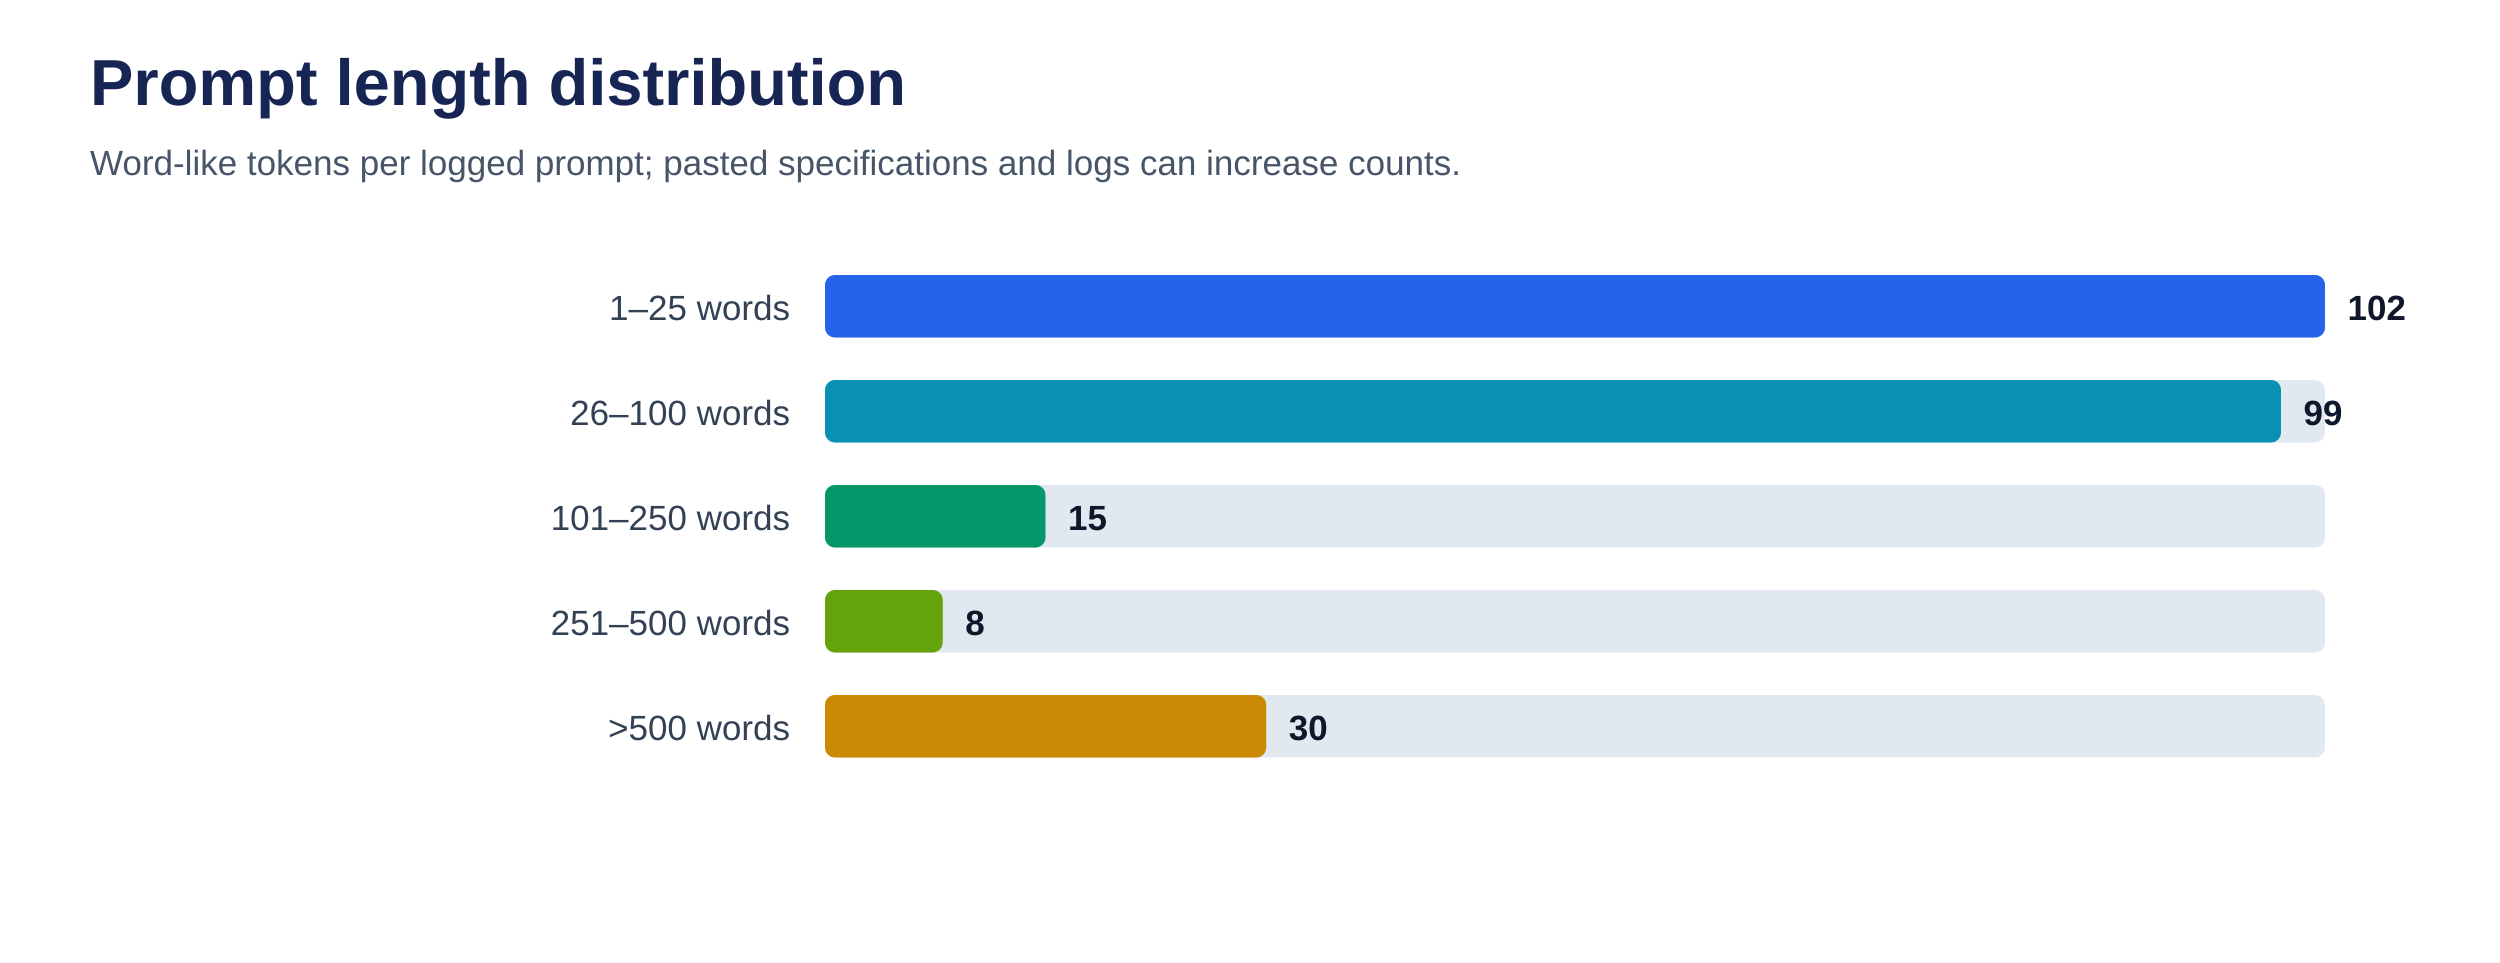
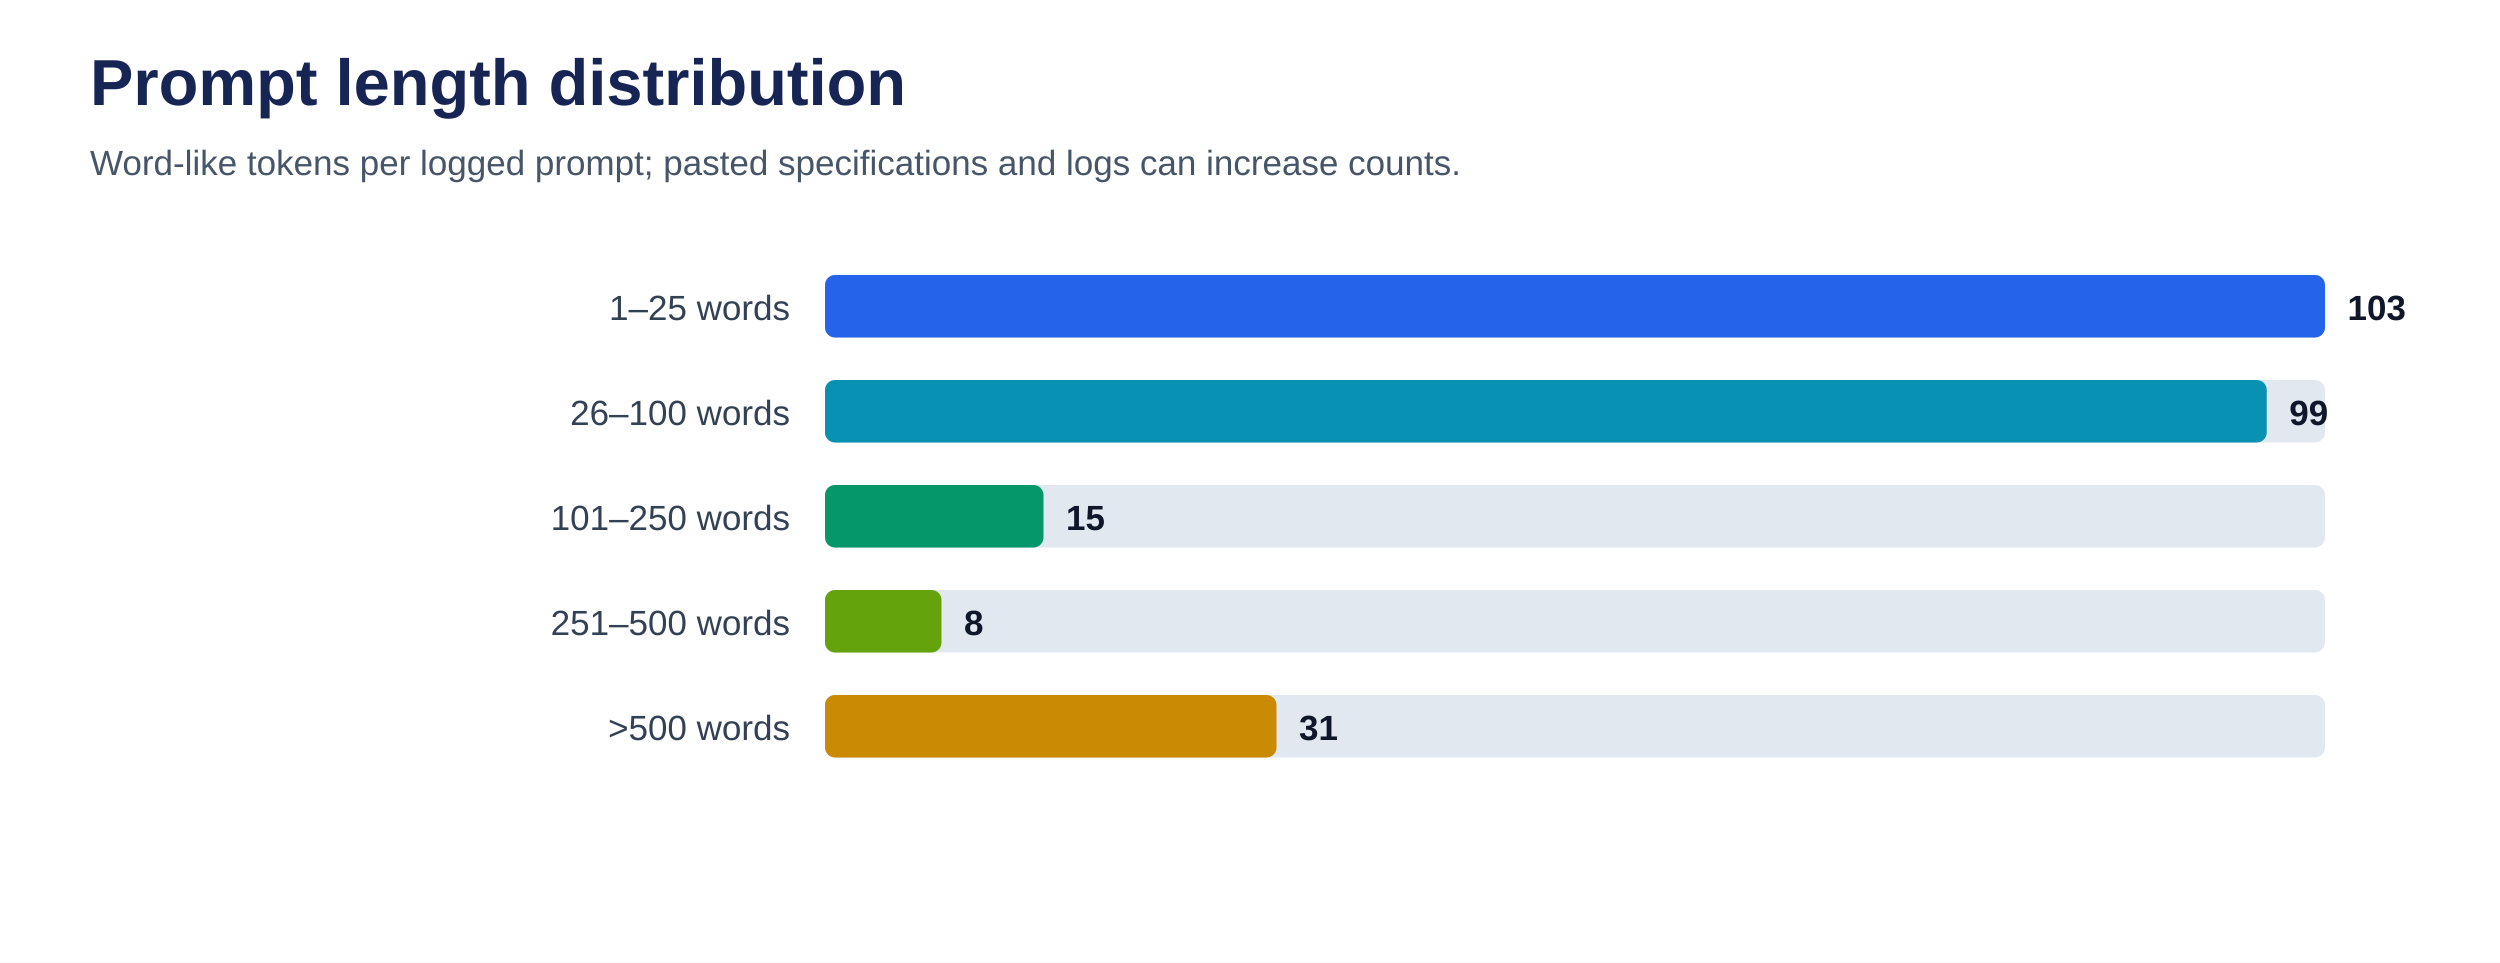
<svg xmlns="http://www.w3.org/2000/svg" viewBox="0 0 1000 385" role="img" aria-labelledby="title desc">
  <rect width="100%" height="100%" fill="#ffffff" />
  <text x="36" y="42" font-family="Arial, sans-serif" font-size="26" font-weight="700" fill="#172554">Prompt length distribution</text>
  <text x="36" y="70" font-family="Arial, sans-serif" font-size="14" fill="#475569">Word-like tokens per logged prompt; pasted specifications and logs can increase counts.</text>
  <text x="316" y="128" text-anchor="end" font-family="Arial, sans-serif" font-size="14" fill="#334155">1–25 words</text>
  <rect x="330" y="110" width="600" height="25" rx="4" fill="#e2e8f0" />
  <rect x="330" y="110" width="600.0" height="25" rx="4" fill="#2563eb" />
-   <text x="939.0" y="128" font-family="Arial, sans-serif" font-size="14" font-weight="700" fill="#0f172a">102</text>
+   <text x="939.0" y="128" font-family="Arial, sans-serif" font-size="14" font-weight="700" fill="#0f172a">103</text>
  <text x="316" y="170" text-anchor="end" font-family="Arial, sans-serif" font-size="14" fill="#334155">26–100 words</text>
  <rect x="330" y="152" width="600" height="25" rx="4" fill="#e2e8f0" />
-   <rect x="330" y="152" width="582.4" height="25" rx="4" fill="#0891b2" />
-   <text x="921.4" y="170" font-family="Arial, sans-serif" font-size="14" font-weight="700" fill="#0f172a">99</text>
+   <rect x="330" y="152" width="576.7" height="25" rx="4" fill="#0891b2" />
+   <text x="915.7" y="170" font-family="Arial, sans-serif" font-size="14" font-weight="700" fill="#0f172a">99</text>
  <text x="316" y="212" text-anchor="end" font-family="Arial, sans-serif" font-size="14" fill="#334155">101–250 words</text>
  <rect x="330" y="194" width="600" height="25" rx="4" fill="#e2e8f0" />
-   <rect x="330" y="194" width="88.2" height="25" rx="4" fill="#059669" />
-   <text x="427.2" y="212" font-family="Arial, sans-serif" font-size="14" font-weight="700" fill="#0f172a">15</text>
+   <rect x="330" y="194" width="87.4" height="25" rx="4" fill="#059669" />
+   <text x="426.4" y="212" font-family="Arial, sans-serif" font-size="14" font-weight="700" fill="#0f172a">15</text>
  <text x="316" y="254" text-anchor="end" font-family="Arial, sans-serif" font-size="14" fill="#334155">251–500 words</text>
  <rect x="330" y="236" width="600" height="25" rx="4" fill="#e2e8f0" />
-   <rect x="330" y="236" width="47.1" height="25" rx="4" fill="#65a30d" />
-   <text x="386.1" y="254" font-family="Arial, sans-serif" font-size="14" font-weight="700" fill="#0f172a">8</text>
+   <rect x="330" y="236" width="46.6" height="25" rx="4" fill="#65a30d" />
+   <text x="385.6" y="254" font-family="Arial, sans-serif" font-size="14" font-weight="700" fill="#0f172a">8</text>
  <text x="316" y="296" text-anchor="end" font-family="Arial, sans-serif" font-size="14" fill="#334155">&gt;500 words</text>
  <rect x="330" y="278" width="600" height="25" rx="4" fill="#e2e8f0" />
-   <rect x="330" y="278" width="176.5" height="25" rx="4" fill="#ca8a04" />
-   <text x="515.5" y="296" font-family="Arial, sans-serif" font-size="14" font-weight="700" fill="#0f172a">30</text>
+   <rect x="330" y="278" width="180.6" height="25" rx="4" fill="#ca8a04" />
+   <text x="519.6" y="296" font-family="Arial, sans-serif" font-size="14" font-weight="700" fill="#0f172a">31</text>
</svg>
